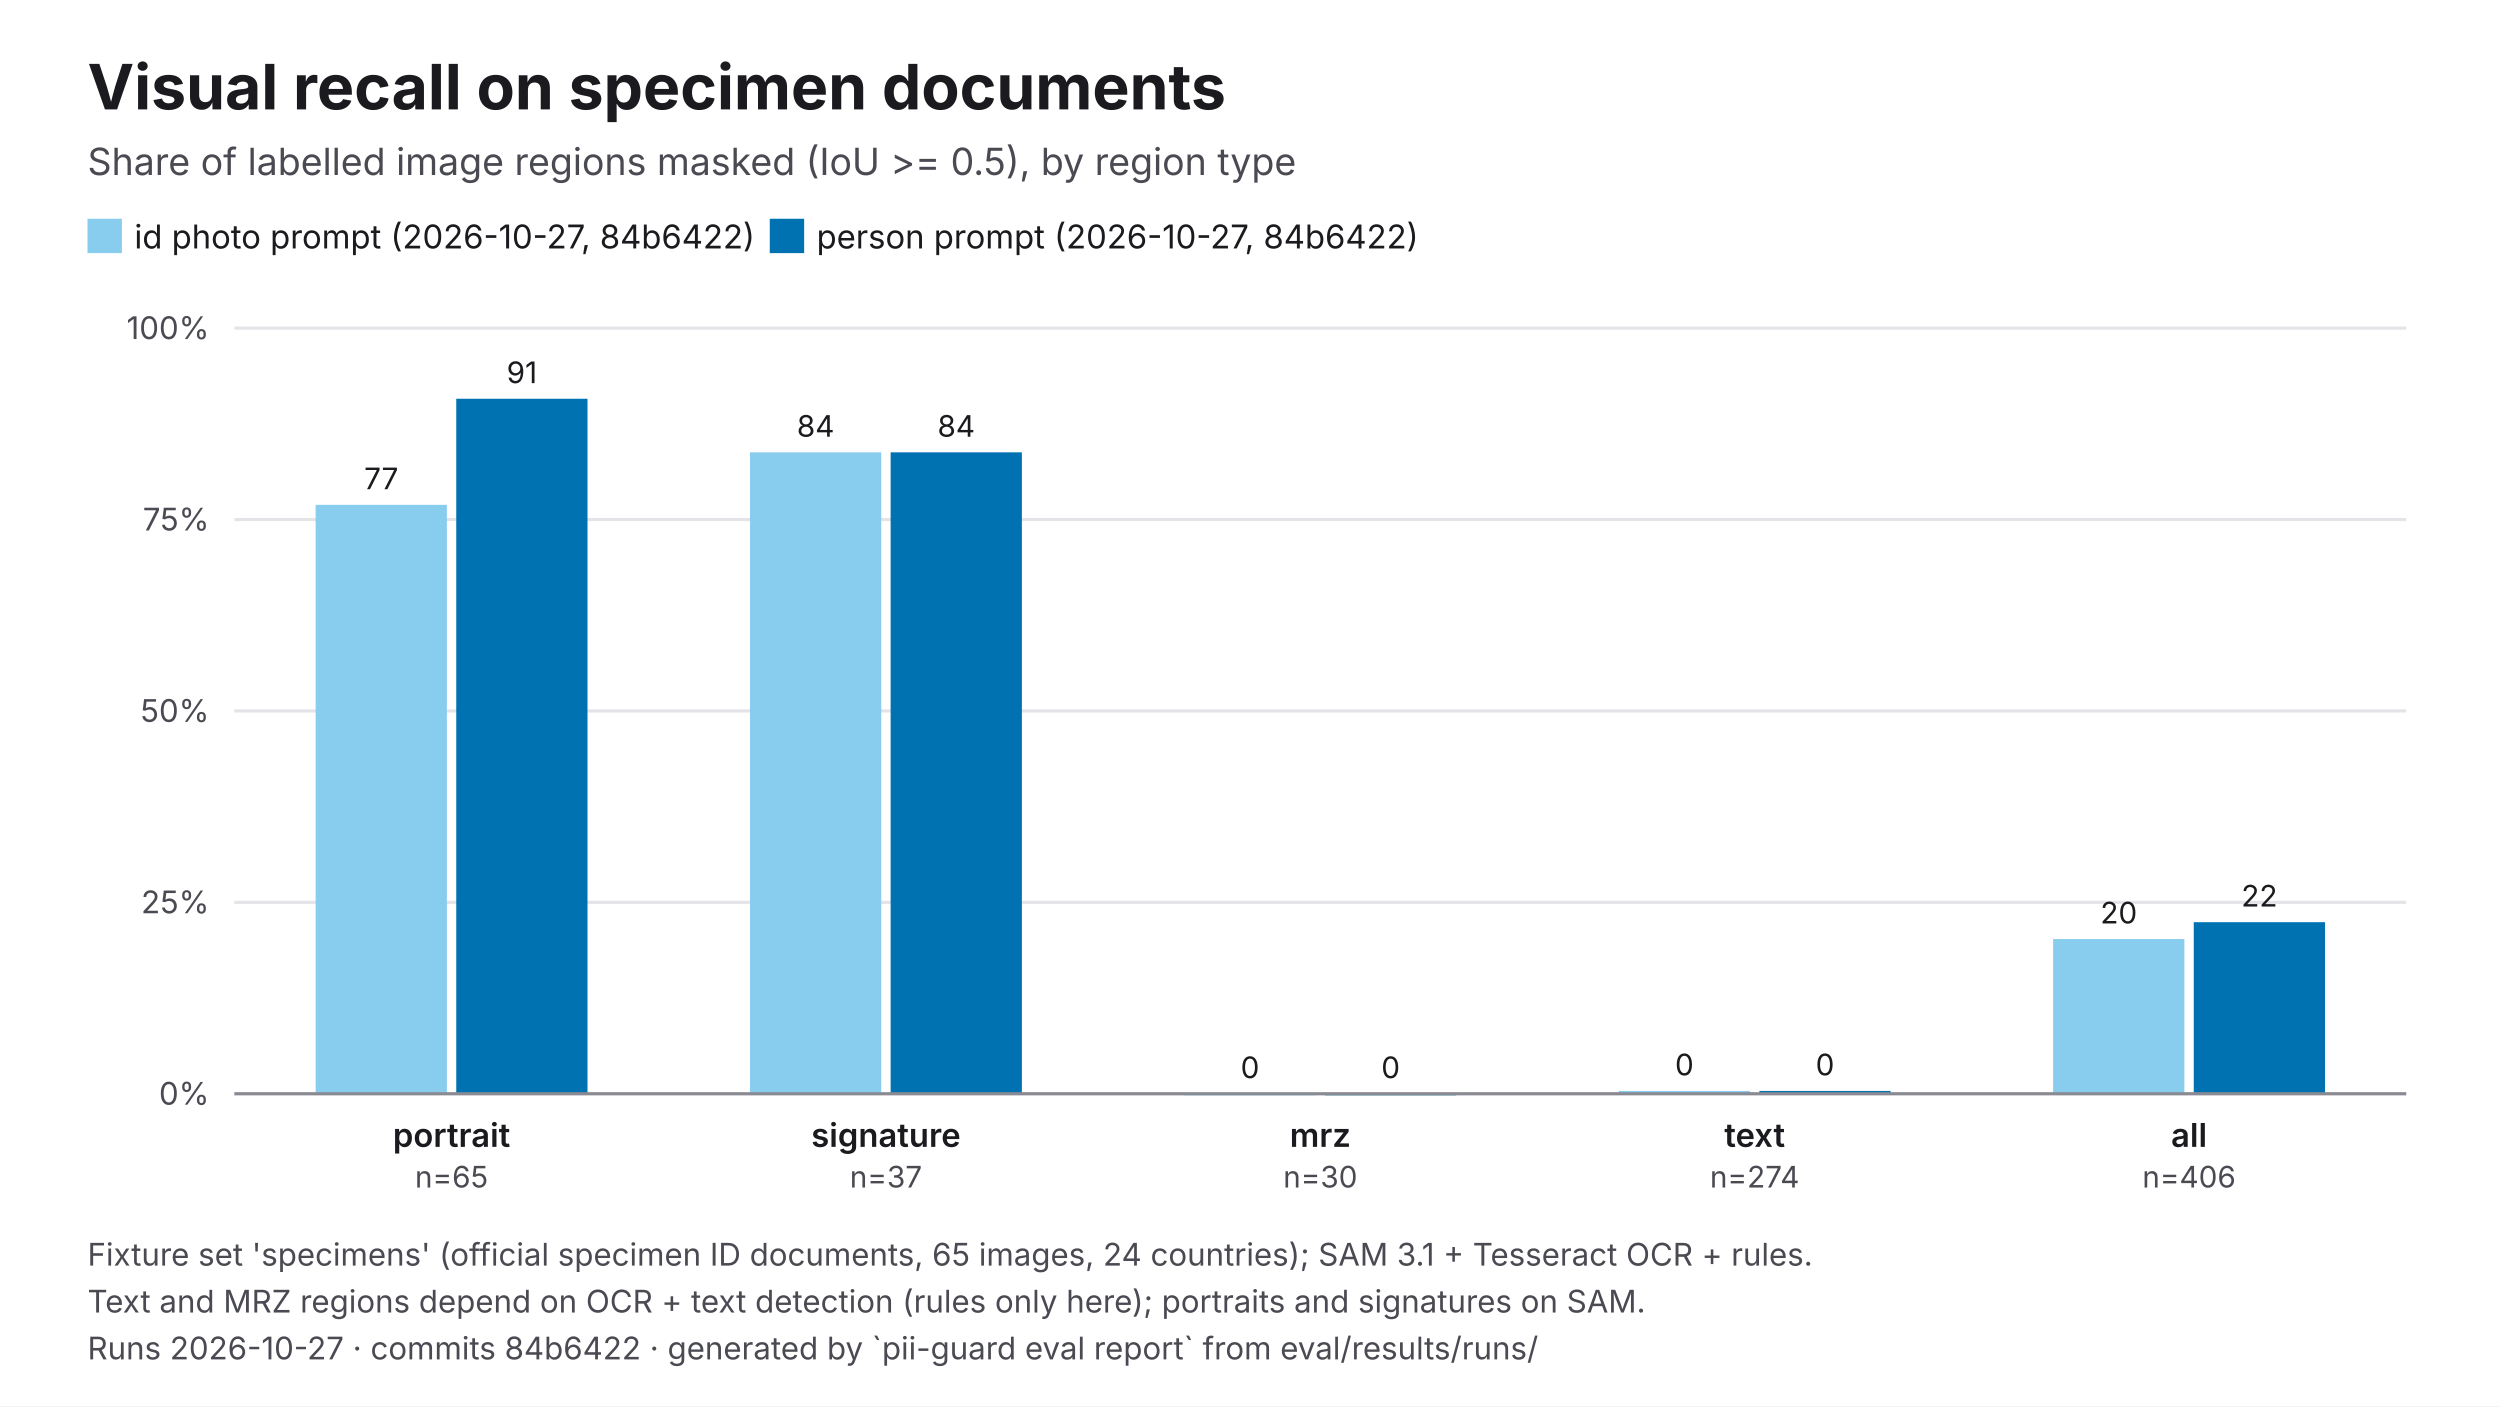
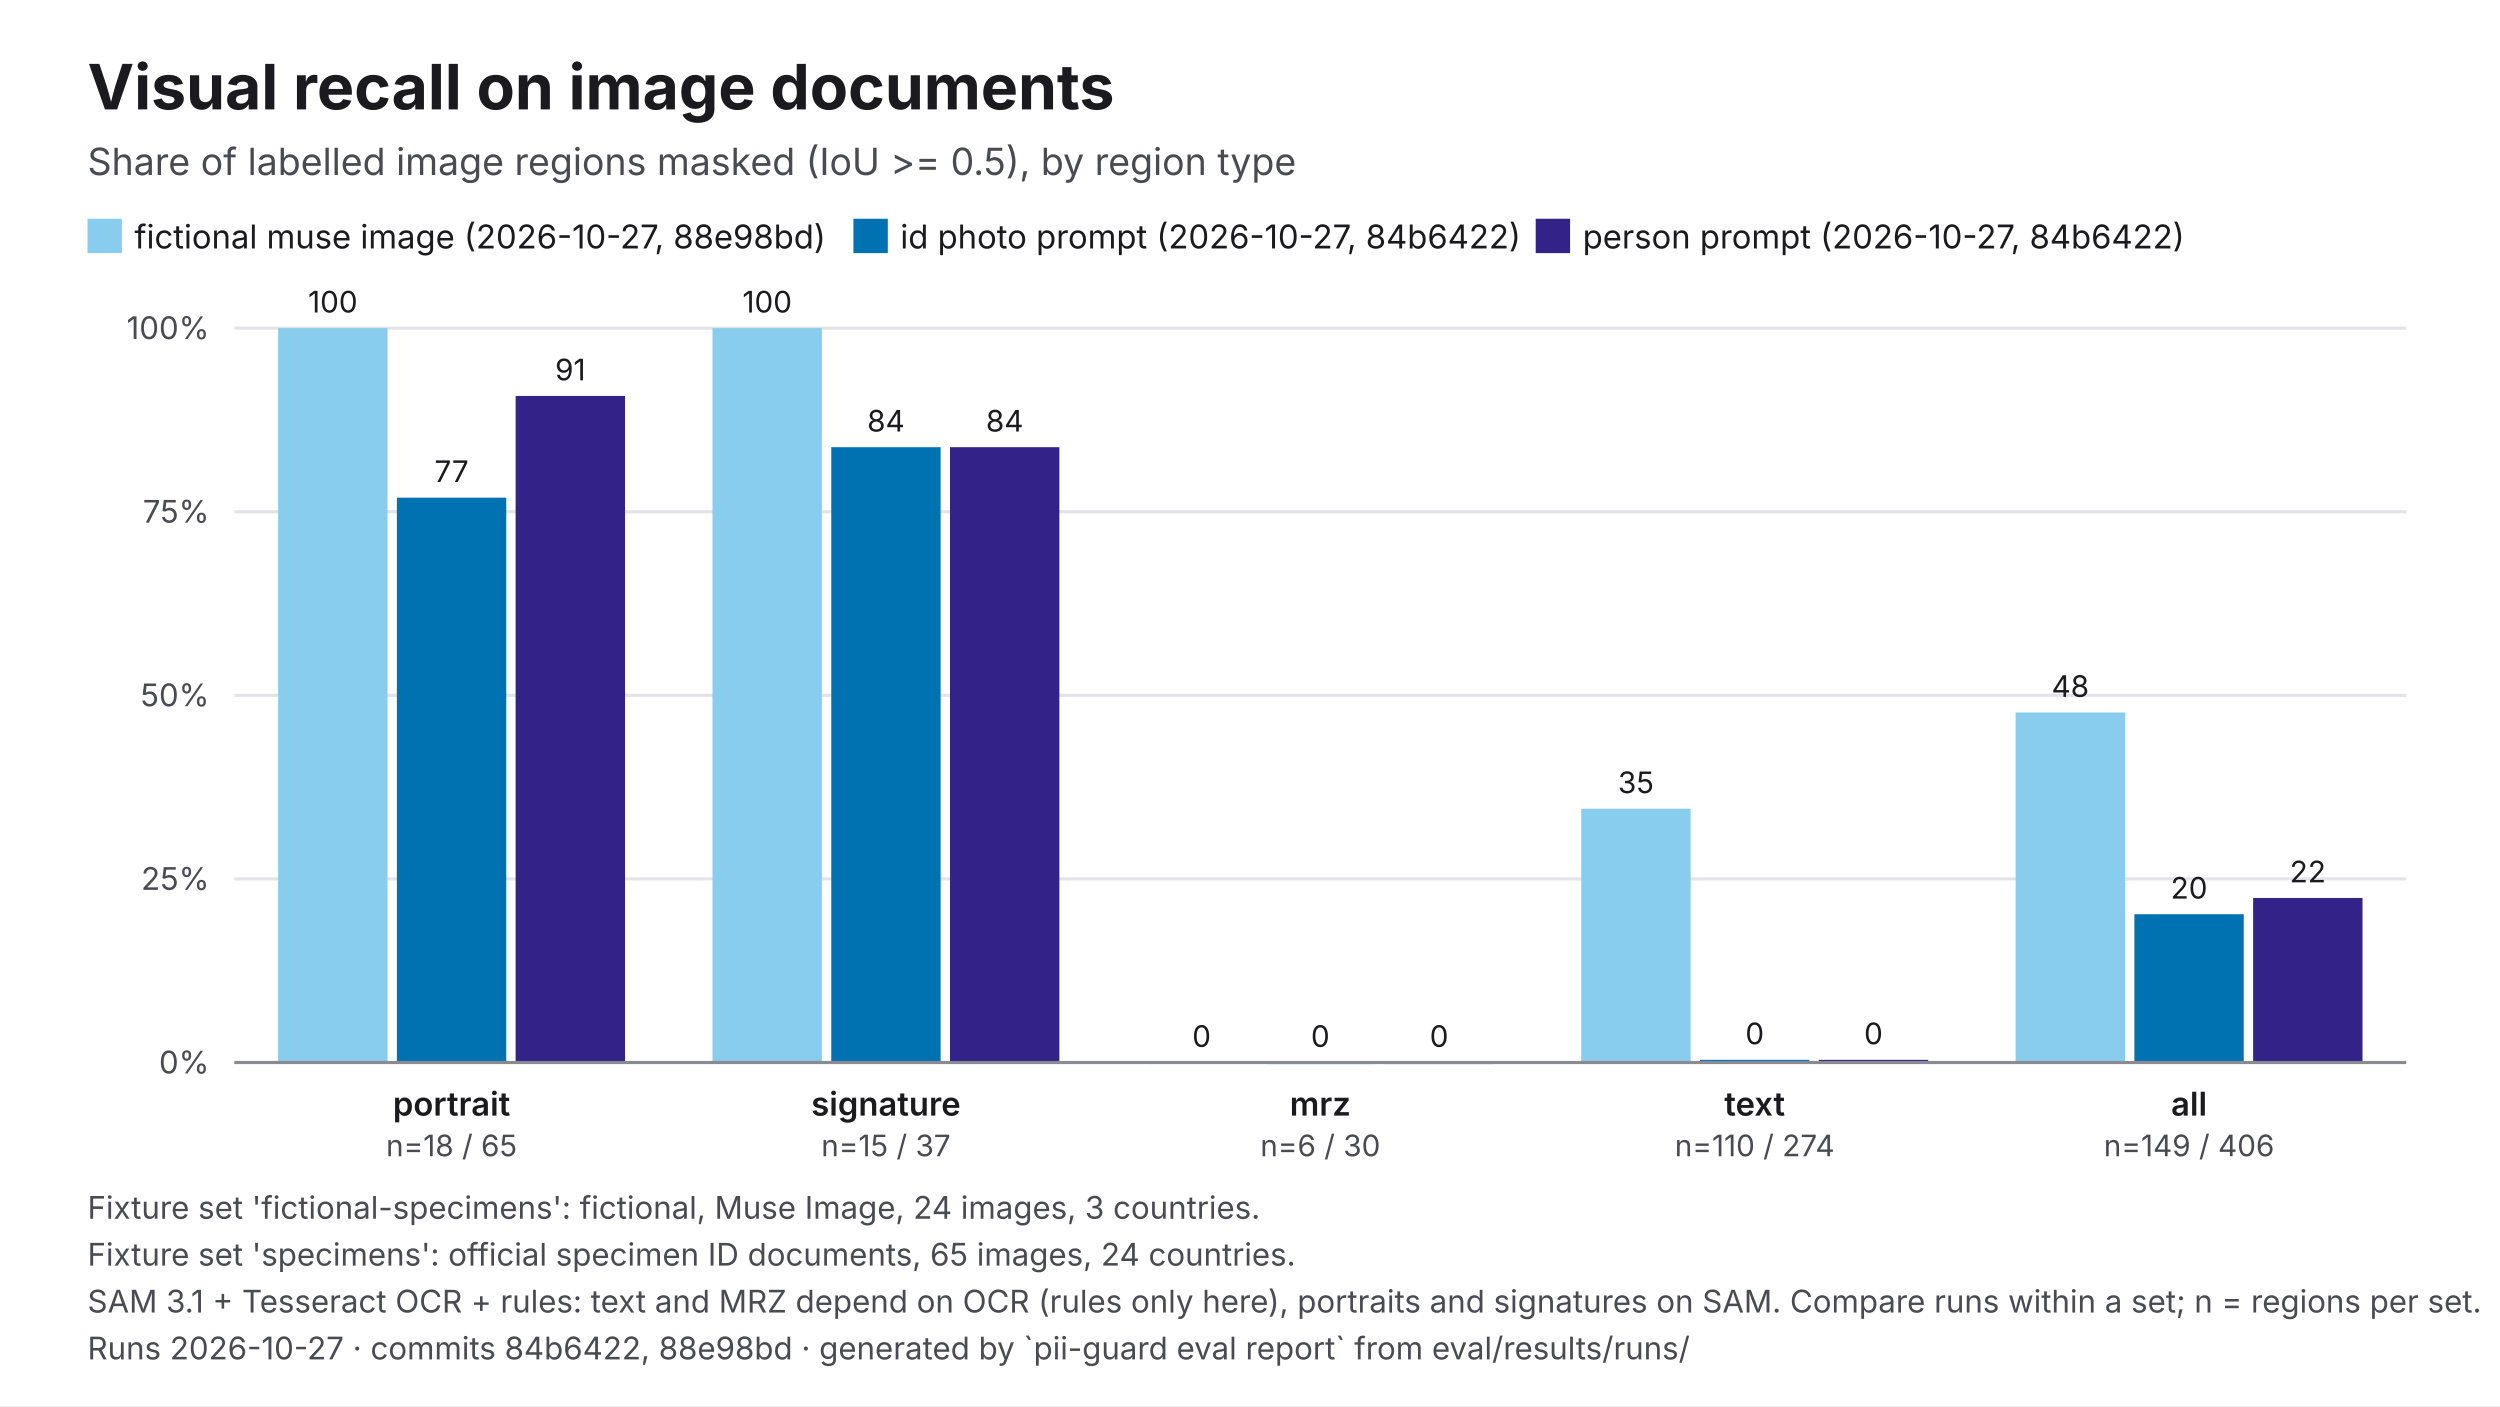
<svg xmlns="http://www.w3.org/2000/svg" viewBox="0 0 1600 900" width="1600" height="900" role="img" aria-labelledby="t d" font-family="Inter, 'Helvetica Neue', Helvetica, Arial, sans-serif">
  <rect width="1600" height="900" fill="#FFFFFF" />
-   <text x="56" y="70" font-size="40" fill="#1B1B1F" font-weight="700">Visual recall on specimen documents</text>
+   <text x="56" y="70" font-size="40" fill="#1B1B1F" font-weight="700">Visual recall on image documents</text>
  <text x="56" y="112" font-size="24" fill="#4A4A52">Share of labelled image regions masked (IoU &gt;= 0.5), by region type</text>
  <rect x="56" y="140" width="22" height="22" fill="#88CCEE" />
-   <text x="86" y="159" font-size="21" fill="#1B1B1F">id photo prompt (2026-10-27, 84b6422)</text>
-   <rect x="492.65" y="140" width="22" height="22" fill="#0072B2" />
-   <text x="522.6" y="159" font-size="21" fill="#1B1B1F">person prompt (2026-10-27, 84b6422)</text>
-   <line x1="150" y1="700" x2="1540" y2="700" stroke="#E3E3E8" stroke-width="2" />
-   <text x="134" y="707" font-size="20" fill="#4A4A52" text-anchor="end">0%</text>
-   <line x1="150" y1="577.5" x2="1540" y2="577.5" stroke="#E3E3E8" stroke-width="2" />
-   <text x="134" y="584.5" font-size="20" fill="#4A4A52" text-anchor="end">25%</text>
-   <line x1="150" y1="455" x2="1540" y2="455" stroke="#E3E3E8" stroke-width="2" />
-   <text x="134" y="462" font-size="20" fill="#4A4A52" text-anchor="end">50%</text>
-   <line x1="150" y1="332.5" x2="1540" y2="332.5" stroke="#E3E3E8" stroke-width="2" />
-   <text x="134" y="339.5" font-size="20" fill="#4A4A52" text-anchor="end">75%</text>
+   <text x="86" y="159" font-size="21" fill="#1B1B1F">fictional muse image (2026-10-27, 88e98bd)</text>
+   <rect x="546.2" y="140" width="22" height="22" fill="#0072B2" />
+   <text x="576.2" y="159" font-size="21" fill="#1B1B1F">id photo prompt (2026-10-27, 84b6422)</text>
+   <rect x="982.85" y="140" width="22" height="22" fill="#332288" />
+   <text x="1012.9" y="159" font-size="21" fill="#1B1B1F">person prompt (2026-10-27, 84b6422)</text>
+   <line x1="150" y1="680" x2="1540" y2="680" stroke="#E3E3E8" stroke-width="2" />
+   <text x="134" y="687" font-size="20" fill="#4A4A52" text-anchor="end">0%</text>
+   <line x1="150" y1="562.5" x2="1540" y2="562.5" stroke="#E3E3E8" stroke-width="2" />
+   <text x="134" y="569.5" font-size="20" fill="#4A4A52" text-anchor="end">25%</text>
+   <line x1="150" y1="445" x2="1540" y2="445" stroke="#E3E3E8" stroke-width="2" />
+   <text x="134" y="452" font-size="20" fill="#4A4A52" text-anchor="end">50%</text>
+   <line x1="150" y1="327.5" x2="1540" y2="327.5" stroke="#E3E3E8" stroke-width="2" />
+   <text x="134" y="334.5" font-size="20" fill="#4A4A52" text-anchor="end">75%</text>
  <line x1="150" y1="210" x2="1540" y2="210" stroke="#E3E3E8" stroke-width="2" />
  <text x="134" y="217" font-size="20" fill="#4A4A52" text-anchor="end">100%</text>
-   <rect x="202" y="323.1" width="84" height="376.9" fill="#88CCEE" />
-   <text x="244" y="313.1" font-size="19" fill="#1B1B1F" text-anchor="middle">77</text>
-   <rect x="292" y="255.2" width="84" height="444.8" fill="#0072B2" />
-   <text x="334" y="245.2" font-size="19" fill="#1B1B1F" text-anchor="middle">91</text>
-   <text x="289" y="734" font-size="21" fill="#1B1B1F" text-anchor="middle" font-weight="600">portrait</text>
-   <text x="289" y="760" font-size="19" fill="#4A4A52" text-anchor="middle">n=65</text>
-   <rect x="480" y="289.5" width="84" height="410.5" fill="#88CCEE" />
-   <text x="522" y="279.5" font-size="19" fill="#1B1B1F" text-anchor="middle">84</text>
-   <rect x="570" y="289.5" width="84" height="410.5" fill="#0072B2" />
-   <text x="612" y="279.5" font-size="19" fill="#1B1B1F" text-anchor="middle">84</text>
-   <text x="567" y="734" font-size="21" fill="#1B1B1F" text-anchor="middle" font-weight="600">signature</text>
-   <text x="567" y="760" font-size="19" fill="#4A4A52" text-anchor="middle">n=37</text>
-   <rect x="758" y="700" width="84" height="1" fill="#88CCEE" />
-   <text x="800" y="690" font-size="19" fill="#1B1B1F" text-anchor="middle">0</text>
-   <rect x="848" y="700" width="84" height="1" fill="#0072B2" />
-   <text x="890" y="690" font-size="19" fill="#1B1B1F" text-anchor="middle">0</text>
-   <text x="845" y="734" font-size="21" fill="#1B1B1F" text-anchor="middle" font-weight="600">mrz</text>
-   <text x="845" y="760" font-size="19" fill="#4A4A52" text-anchor="middle">n=30</text>
-   <rect x="1036" y="698.2" width="84" height="1.8" fill="#88CCEE" />
-   <text x="1078" y="688.2" font-size="19" fill="#1B1B1F" text-anchor="middle">0</text>
-   <rect x="1126" y="698.2" width="84" height="1.8" fill="#0072B2" />
-   <text x="1168" y="688.2" font-size="19" fill="#1B1B1F" text-anchor="middle">0</text>
-   <text x="1123" y="734" font-size="21" fill="#1B1B1F" text-anchor="middle" font-weight="600">text</text>
-   <text x="1123" y="760" font-size="19" fill="#4A4A52" text-anchor="middle">n=274</text>
-   <rect x="1314" y="601" width="84" height="99" fill="#88CCEE" />
-   <text x="1356" y="591" font-size="19" fill="#1B1B1F" text-anchor="middle">20</text>
-   <rect x="1404" y="590.2" width="84" height="109.8" fill="#0072B2" />
-   <text x="1446" y="580.2" font-size="19" fill="#1B1B1F" text-anchor="middle">22</text>
-   <text x="1401" y="734" font-size="21" fill="#1B1B1F" text-anchor="middle" font-weight="600">all</text>
-   <text x="1401" y="760" font-size="19" fill="#4A4A52" text-anchor="middle">n=406</text>
-   <line x1="150" y1="700" x2="1540" y2="700" stroke="#8A8A93" stroke-width="2" />
-   <text x="56" y="810" font-size="20" fill="#4A4A52">Fixture set 'specimens' (official specimen ID documents, 65 images, 24 countries); SAM 3.1 + Tesseract OCR + rules.</text>
-   <text x="56" y="840" font-size="20" fill="#4A4A52">Text and MRZ regions depend on OCR + text detection (rules only here); portraits and signatures on SAM.</text>
-   <text x="56" y="870" font-size="20" fill="#4A4A52">Runs 2026-10-27 · commits 84b6422 · generated by `pii-guard eval report` from eval/results/runs/</text>
+   <rect x="178" y="210" width="70" height="470" fill="#88CCEE" />
+   <text x="213" y="200" font-size="19" fill="#1B1B1F" text-anchor="middle">100</text>
+   <rect x="254" y="318.5" width="70" height="361.5" fill="#0072B2" />
+   <text x="289" y="308.5" font-size="19" fill="#1B1B1F" text-anchor="middle">77</text>
+   <rect x="330" y="253.4" width="70" height="426.6" fill="#332288" />
+   <text x="365" y="243.4" font-size="19" fill="#1B1B1F" text-anchor="middle">91</text>
+   <text x="289" y="714" font-size="21" fill="#1B1B1F" text-anchor="middle" font-weight="600">portrait</text>
+   <text x="289" y="740" font-size="19" fill="#4A4A52" text-anchor="middle">n=18 / 65</text>
+   <rect x="456" y="210" width="70" height="470" fill="#88CCEE" />
+   <text x="491" y="200" font-size="19" fill="#1B1B1F" text-anchor="middle">100</text>
+   <rect x="532" y="286.2" width="70" height="393.8" fill="#0072B2" />
+   <text x="567" y="276.2" font-size="19" fill="#1B1B1F" text-anchor="middle">84</text>
+   <rect x="608" y="286.2" width="70" height="393.8" fill="#332288" />
+   <text x="643" y="276.2" font-size="19" fill="#1B1B1F" text-anchor="middle">84</text>
+   <text x="567" y="714" font-size="21" fill="#1B1B1F" text-anchor="middle" font-weight="600">signature</text>
+   <text x="567" y="740" font-size="19" fill="#4A4A52" text-anchor="middle">n=15 / 37</text>
+   <rect x="734" y="680" width="70" height="1" fill="#88CCEE" />
+   <text x="769" y="670" font-size="19" fill="#1B1B1F" text-anchor="middle">0</text>
+   <rect x="810" y="680" width="70" height="1" fill="#0072B2" />
+   <text x="845" y="670" font-size="19" fill="#1B1B1F" text-anchor="middle">0</text>
+   <rect x="886" y="680" width="70" height="1" fill="#332288" />
+   <text x="921" y="670" font-size="19" fill="#1B1B1F" text-anchor="middle">0</text>
+   <text x="845" y="714" font-size="21" fill="#1B1B1F" text-anchor="middle" font-weight="600">mrz</text>
+   <text x="845" y="740" font-size="19" fill="#4A4A52" text-anchor="middle">n=6 / 30</text>
+   <rect x="1012" y="517.6" width="70" height="162.4" fill="#88CCEE" />
+   <text x="1047" y="507.6" font-size="19" fill="#1B1B1F" text-anchor="middle">35</text>
+   <rect x="1088" y="678.3" width="70" height="1.7" fill="#0072B2" />
+   <text x="1123" y="668.3" font-size="19" fill="#1B1B1F" text-anchor="middle">0</text>
+   <rect x="1164" y="678.3" width="70" height="1.7" fill="#332288" />
+   <text x="1199" y="668.3" font-size="19" fill="#1B1B1F" text-anchor="middle">0</text>
+   <text x="1123" y="714" font-size="21" fill="#1B1B1F" text-anchor="middle" font-weight="600">text</text>
+   <text x="1123" y="740" font-size="19" fill="#4A4A52" text-anchor="middle">n=110 / 274</text>
+   <rect x="1290" y="456" width="70" height="224" fill="#88CCEE" />
+   <text x="1325" y="446" font-size="19" fill="#1B1B1F" text-anchor="middle">48</text>
+   <rect x="1366" y="585.1" width="70" height="94.9" fill="#0072B2" />
+   <text x="1401" y="575.1" font-size="19" fill="#1B1B1F" text-anchor="middle">20</text>
+   <rect x="1442" y="574.7" width="70" height="105.3" fill="#332288" />
+   <text x="1477" y="564.7" font-size="19" fill="#1B1B1F" text-anchor="middle">22</text>
+   <text x="1401" y="714" font-size="21" fill="#1B1B1F" text-anchor="middle" font-weight="600">all</text>
+   <text x="1401" y="740" font-size="19" fill="#4A4A52" text-anchor="middle">n=149 / 406</text>
+   <line x1="150" y1="680" x2="1540" y2="680" stroke="#8A8A93" stroke-width="2" />
+   <text x="56" y="780" font-size="20" fill="#4A4A52">Fixture set 'fictional-specimens': fictional, Muse Image, 24 images, 3 countries.</text>
+   <text x="56" y="810" font-size="20" fill="#4A4A52">Fixture set 'specimens': official specimen ID documents, 65 images, 24 countries.</text>
+   <text x="56" y="840" font-size="20" fill="#4A4A52">SAM 3.1 + Tesseract OCR + rules: text and MRZ depend on OCR (rules only here), portraits and signatures on SAM. Compare runs within a set; n = regions per set.</text>
+   <text x="56" y="870" font-size="20" fill="#4A4A52">Runs 2026-10-27 · commits 84b6422, 88e98bd · generated by `pii-guard eval report` from eval/results/runs/</text>
</svg>
